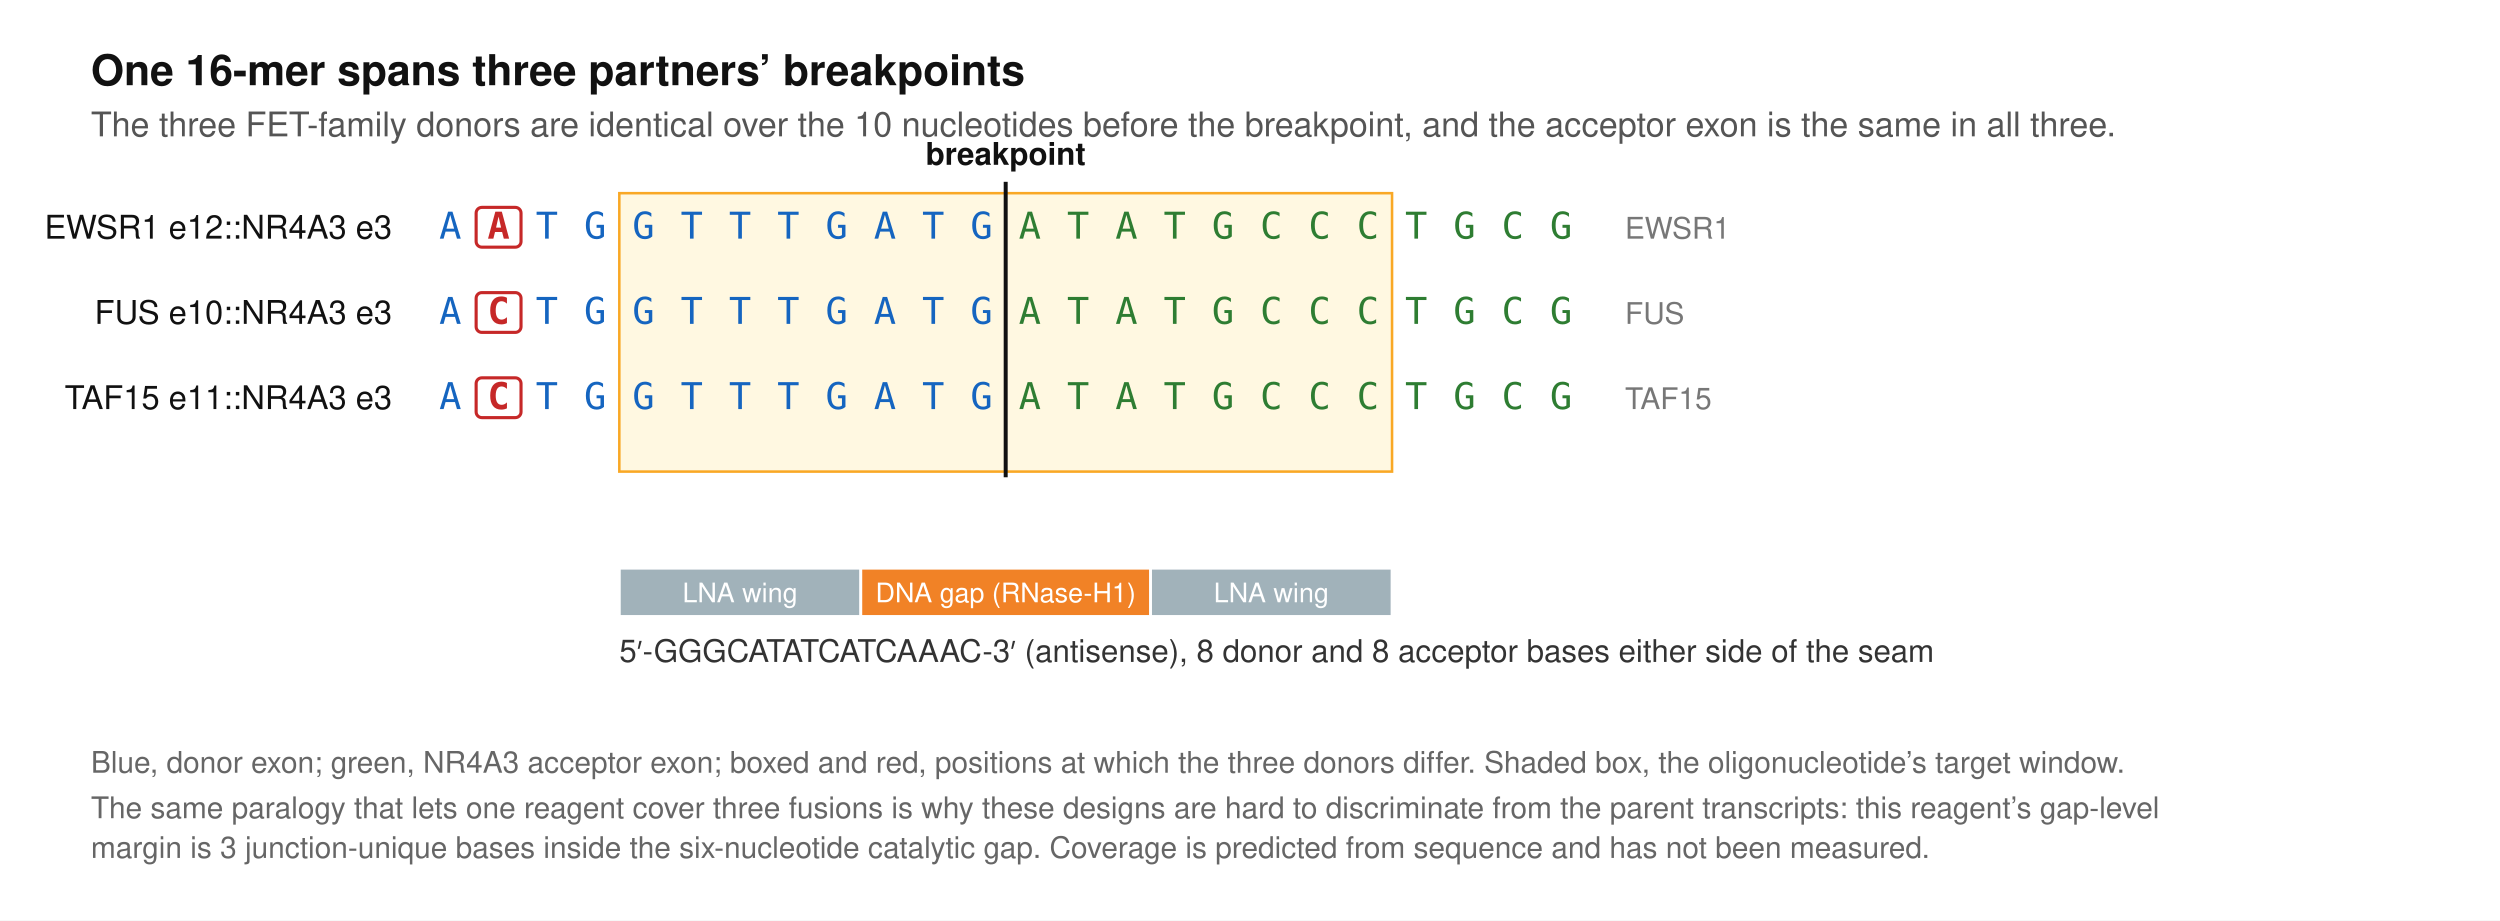
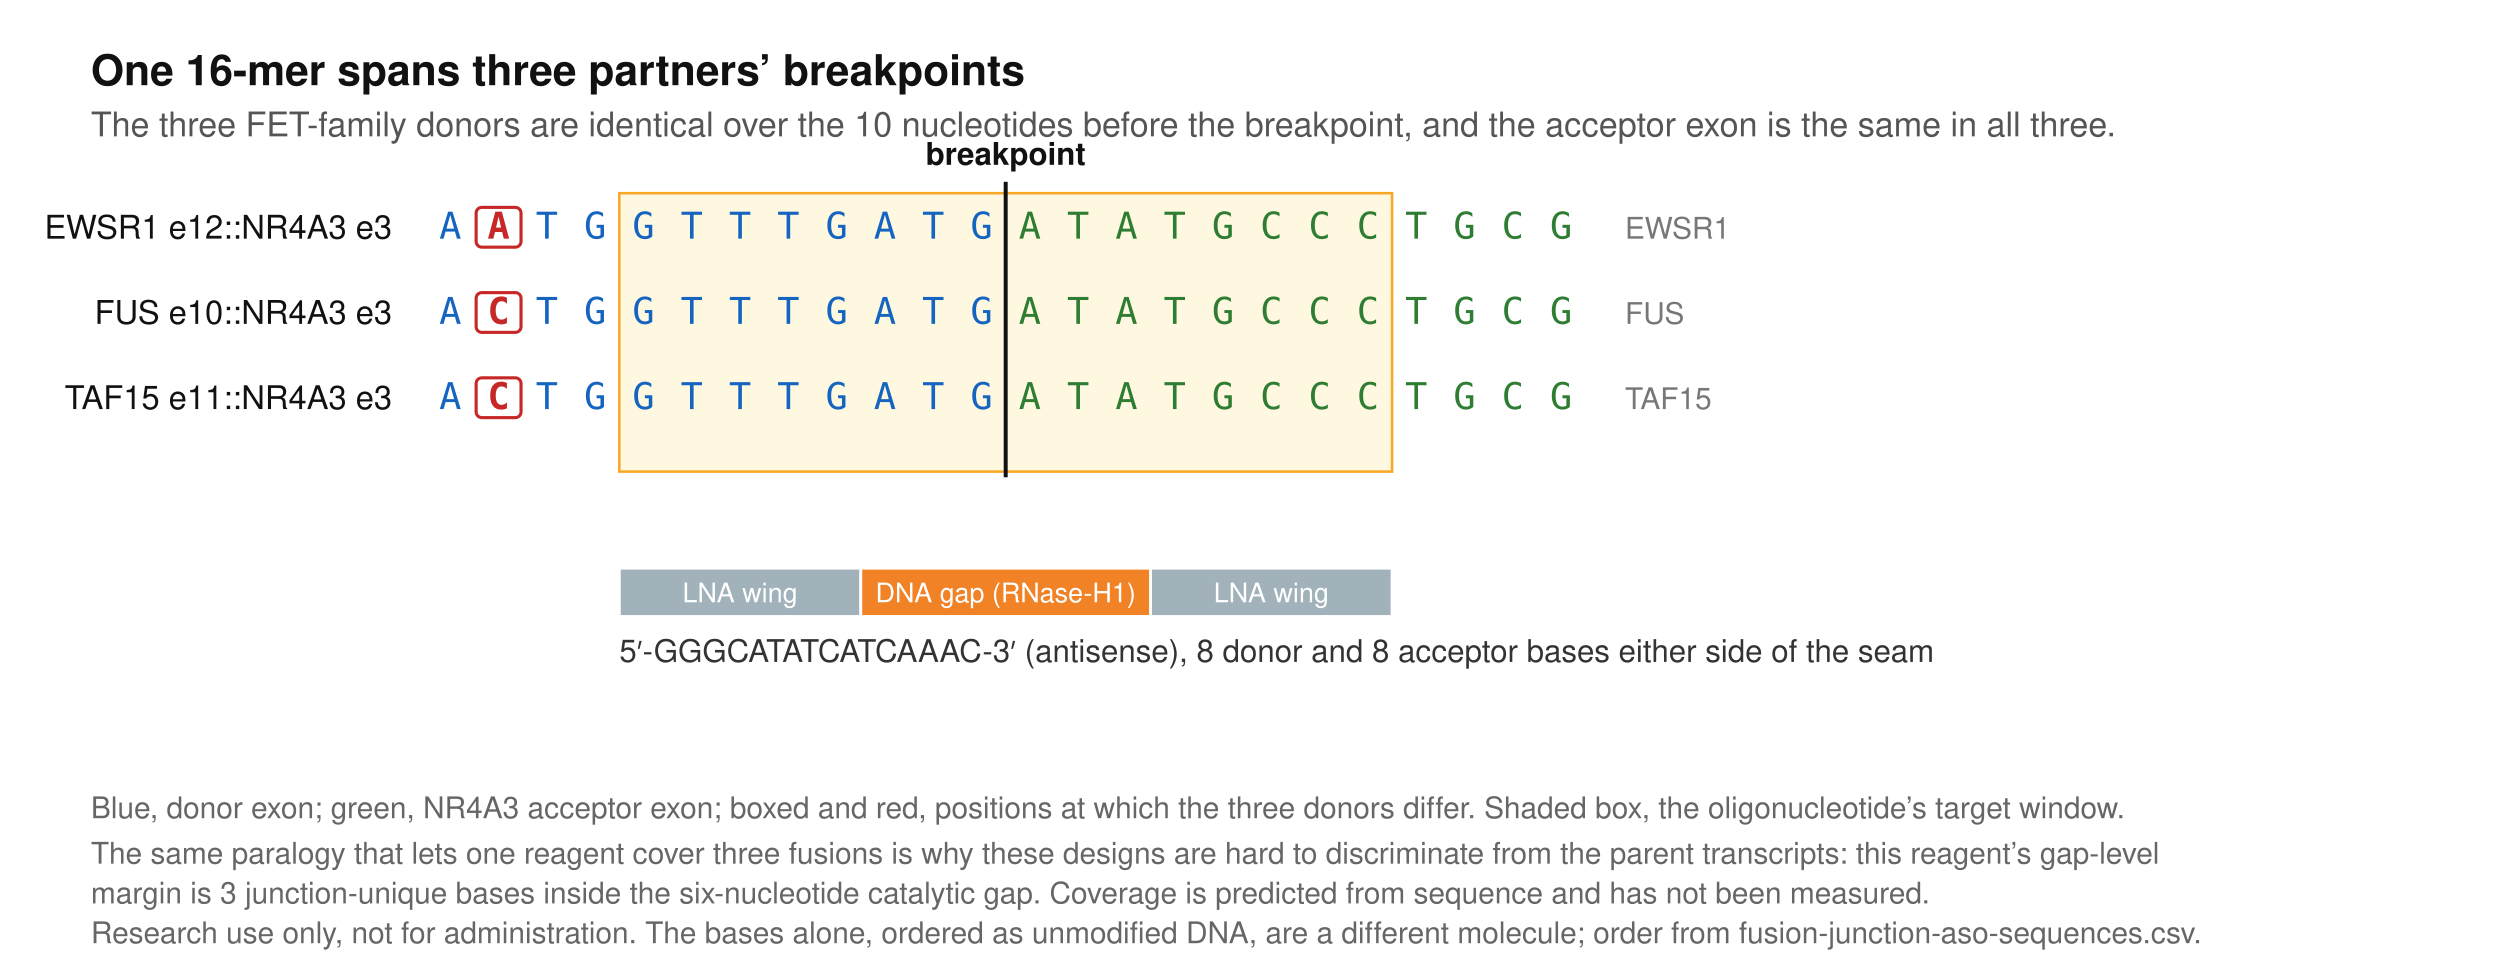
- <svg xmlns="http://www.w3.org/2000/svg" width="880" height="324" viewBox="0 0 880 324" font-family="Helvetica,Arial,sans-serif">
-   <rect width="880" height="324" fill="#ffffff" />
+ <svg xmlns="http://www.w3.org/2000/svg" width="880" height="340" viewBox="0 0 880 340" font-family="Helvetica,Arial,sans-serif">
+   <rect width="880" height="340" fill="#ffffff" />
  <text x="32" y="30" font-size="15" fill="#111" font-weight="600">One 16-mer spans three partners’ breakpoints</text>
  <text x="32" y="48" font-size="12" fill="#555">The three FET-family donors are identical over the 10 nucleotides before the breakpoint, and the acceptor exon is the same in all three.</text>
  <rect x="218" y="68" width="272" height="98" fill="#fff8e1" stroke="#f9a825" stroke-width="0.9" />
  <text x="138" y="84" font-size="11.5" fill="#111" text-anchor="end">EWSR1 e12::NR4A3 e3</text>
  <text x="158.5" y="84" font-size="13" fill="#1565c0" font-family="monospace" font-weight="400" text-anchor="middle">A</text>
  <rect x="167.6" y="73" width="15.8" height="14" rx="2" fill="none" stroke="#c62828" stroke-width="1.1" />
  <text x="175.5" y="84" font-size="13" fill="#c62828" font-family="monospace" font-weight="700" text-anchor="middle">A</text>
  <text x="192.5" y="84" font-size="13" fill="#1565c0" font-family="monospace" font-weight="400" text-anchor="middle">T</text>
  <text x="209.5" y="84" font-size="13" fill="#1565c0" font-family="monospace" font-weight="400" text-anchor="middle">G</text>
  <text x="226.5" y="84" font-size="13" fill="#1565c0" font-family="monospace" font-weight="400" text-anchor="middle">G</text>
  <text x="243.5" y="84" font-size="13" fill="#1565c0" font-family="monospace" font-weight="400" text-anchor="middle">T</text>
  <text x="260.5" y="84" font-size="13" fill="#1565c0" font-family="monospace" font-weight="400" text-anchor="middle">T</text>
  <text x="277.5" y="84" font-size="13" fill="#1565c0" font-family="monospace" font-weight="400" text-anchor="middle">T</text>
  <text x="294.5" y="84" font-size="13" fill="#1565c0" font-family="monospace" font-weight="400" text-anchor="middle">G</text>
  <text x="311.5" y="84" font-size="13" fill="#1565c0" font-family="monospace" font-weight="400" text-anchor="middle">A</text>
  <text x="328.5" y="84" font-size="13" fill="#1565c0" font-family="monospace" font-weight="400" text-anchor="middle">T</text>
  <text x="345.5" y="84" font-size="13" fill="#1565c0" font-family="monospace" font-weight="400" text-anchor="middle">G</text>
  <text x="362.5" y="84" font-size="13" fill="#2e7d32" font-family="monospace" font-weight="400" text-anchor="middle">A</text>
  <text x="379.5" y="84" font-size="13" fill="#2e7d32" font-family="monospace" font-weight="400" text-anchor="middle">T</text>
  <text x="396.5" y="84" font-size="13" fill="#2e7d32" font-family="monospace" font-weight="400" text-anchor="middle">A</text>
  <text x="413.5" y="84" font-size="13" fill="#2e7d32" font-family="monospace" font-weight="400" text-anchor="middle">T</text>
  <text x="430.5" y="84" font-size="13" fill="#2e7d32" font-family="monospace" font-weight="400" text-anchor="middle">G</text>
  <text x="447.5" y="84" font-size="13" fill="#2e7d32" font-family="monospace" font-weight="400" text-anchor="middle">C</text>
  <text x="464.5" y="84" font-size="13" fill="#2e7d32" font-family="monospace" font-weight="400" text-anchor="middle">C</text>
  <text x="481.5" y="84" font-size="13" fill="#2e7d32" font-family="monospace" font-weight="400" text-anchor="middle">C</text>
  <text x="498.5" y="84" font-size="13" fill="#2e7d32" font-family="monospace" font-weight="400" text-anchor="middle">T</text>
  <text x="515.5" y="84" font-size="13" fill="#2e7d32" font-family="monospace" font-weight="400" text-anchor="middle">G</text>
  <text x="532.5" y="84" font-size="13" fill="#2e7d32" font-family="monospace" font-weight="400" text-anchor="middle">C</text>
  <text x="549.5" y="84" font-size="13" fill="#2e7d32" font-family="monospace" font-weight="400" text-anchor="middle">G</text>
  <text x="572" y="84" font-size="10.5" fill="#777">EWSR1</text>
  <text x="138" y="114" font-size="11.5" fill="#111" text-anchor="end">FUS e10::NR4A3 e3</text>
  <text x="158.5" y="114" font-size="13" fill="#1565c0" font-family="monospace" font-weight="400" text-anchor="middle">A</text>
  <rect x="167.6" y="103" width="15.8" height="14" rx="2" fill="none" stroke="#c62828" stroke-width="1.1" />
  <text x="175.5" y="114" font-size="13" fill="#c62828" font-family="monospace" font-weight="700" text-anchor="middle">C</text>
  <text x="192.5" y="114" font-size="13" fill="#1565c0" font-family="monospace" font-weight="400" text-anchor="middle">T</text>
  <text x="209.5" y="114" font-size="13" fill="#1565c0" font-family="monospace" font-weight="400" text-anchor="middle">G</text>
  <text x="226.5" y="114" font-size="13" fill="#1565c0" font-family="monospace" font-weight="400" text-anchor="middle">G</text>
  <text x="243.5" y="114" font-size="13" fill="#1565c0" font-family="monospace" font-weight="400" text-anchor="middle">T</text>
  <text x="260.5" y="114" font-size="13" fill="#1565c0" font-family="monospace" font-weight="400" text-anchor="middle">T</text>
  <text x="277.5" y="114" font-size="13" fill="#1565c0" font-family="monospace" font-weight="400" text-anchor="middle">T</text>
  <text x="294.5" y="114" font-size="13" fill="#1565c0" font-family="monospace" font-weight="400" text-anchor="middle">G</text>
  <text x="311.5" y="114" font-size="13" fill="#1565c0" font-family="monospace" font-weight="400" text-anchor="middle">A</text>
  <text x="328.5" y="114" font-size="13" fill="#1565c0" font-family="monospace" font-weight="400" text-anchor="middle">T</text>
  <text x="345.5" y="114" font-size="13" fill="#1565c0" font-family="monospace" font-weight="400" text-anchor="middle">G</text>
  <text x="362.5" y="114" font-size="13" fill="#2e7d32" font-family="monospace" font-weight="400" text-anchor="middle">A</text>
  <text x="379.5" y="114" font-size="13" fill="#2e7d32" font-family="monospace" font-weight="400" text-anchor="middle">T</text>
  <text x="396.5" y="114" font-size="13" fill="#2e7d32" font-family="monospace" font-weight="400" text-anchor="middle">A</text>
  <text x="413.5" y="114" font-size="13" fill="#2e7d32" font-family="monospace" font-weight="400" text-anchor="middle">T</text>
  <text x="430.5" y="114" font-size="13" fill="#2e7d32" font-family="monospace" font-weight="400" text-anchor="middle">G</text>
  <text x="447.5" y="114" font-size="13" fill="#2e7d32" font-family="monospace" font-weight="400" text-anchor="middle">C</text>
  <text x="464.5" y="114" font-size="13" fill="#2e7d32" font-family="monospace" font-weight="400" text-anchor="middle">C</text>
  <text x="481.5" y="114" font-size="13" fill="#2e7d32" font-family="monospace" font-weight="400" text-anchor="middle">C</text>
  <text x="498.5" y="114" font-size="13" fill="#2e7d32" font-family="monospace" font-weight="400" text-anchor="middle">T</text>
  <text x="515.5" y="114" font-size="13" fill="#2e7d32" font-family="monospace" font-weight="400" text-anchor="middle">G</text>
  <text x="532.5" y="114" font-size="13" fill="#2e7d32" font-family="monospace" font-weight="400" text-anchor="middle">C</text>
  <text x="549.5" y="114" font-size="13" fill="#2e7d32" font-family="monospace" font-weight="400" text-anchor="middle">G</text>
  <text x="572" y="114" font-size="10.5" fill="#777">FUS</text>
  <text x="138" y="144" font-size="11.5" fill="#111" text-anchor="end">TAF15 e11::NR4A3 e3</text>
  <text x="158.5" y="144" font-size="13" fill="#1565c0" font-family="monospace" font-weight="400" text-anchor="middle">A</text>
  <rect x="167.6" y="133" width="15.8" height="14" rx="2" fill="none" stroke="#c62828" stroke-width="1.1" />
  <text x="175.5" y="144" font-size="13" fill="#c62828" font-family="monospace" font-weight="700" text-anchor="middle">C</text>
  <text x="192.5" y="144" font-size="13" fill="#1565c0" font-family="monospace" font-weight="400" text-anchor="middle">T</text>
  <text x="209.5" y="144" font-size="13" fill="#1565c0" font-family="monospace" font-weight="400" text-anchor="middle">G</text>
  <text x="226.5" y="144" font-size="13" fill="#1565c0" font-family="monospace" font-weight="400" text-anchor="middle">G</text>
  <text x="243.5" y="144" font-size="13" fill="#1565c0" font-family="monospace" font-weight="400" text-anchor="middle">T</text>
  <text x="260.5" y="144" font-size="13" fill="#1565c0" font-family="monospace" font-weight="400" text-anchor="middle">T</text>
  <text x="277.5" y="144" font-size="13" fill="#1565c0" font-family="monospace" font-weight="400" text-anchor="middle">T</text>
  <text x="294.5" y="144" font-size="13" fill="#1565c0" font-family="monospace" font-weight="400" text-anchor="middle">G</text>
  <text x="311.5" y="144" font-size="13" fill="#1565c0" font-family="monospace" font-weight="400" text-anchor="middle">A</text>
  <text x="328.5" y="144" font-size="13" fill="#1565c0" font-family="monospace" font-weight="400" text-anchor="middle">T</text>
  <text x="345.5" y="144" font-size="13" fill="#1565c0" font-family="monospace" font-weight="400" text-anchor="middle">G</text>
  <text x="362.5" y="144" font-size="13" fill="#2e7d32" font-family="monospace" font-weight="400" text-anchor="middle">A</text>
  <text x="379.5" y="144" font-size="13" fill="#2e7d32" font-family="monospace" font-weight="400" text-anchor="middle">T</text>
  <text x="396.5" y="144" font-size="13" fill="#2e7d32" font-family="monospace" font-weight="400" text-anchor="middle">A</text>
  <text x="413.5" y="144" font-size="13" fill="#2e7d32" font-family="monospace" font-weight="400" text-anchor="middle">T</text>
  <text x="430.5" y="144" font-size="13" fill="#2e7d32" font-family="monospace" font-weight="400" text-anchor="middle">G</text>
  <text x="447.5" y="144" font-size="13" fill="#2e7d32" font-family="monospace" font-weight="400" text-anchor="middle">C</text>
  <text x="464.5" y="144" font-size="13" fill="#2e7d32" font-family="monospace" font-weight="400" text-anchor="middle">C</text>
  <text x="481.5" y="144" font-size="13" fill="#2e7d32" font-family="monospace" font-weight="400" text-anchor="middle">C</text>
  <text x="498.5" y="144" font-size="13" fill="#2e7d32" font-family="monospace" font-weight="400" text-anchor="middle">T</text>
  <text x="515.5" y="144" font-size="13" fill="#2e7d32" font-family="monospace" font-weight="400" text-anchor="middle">G</text>
  <text x="532.5" y="144" font-size="13" fill="#2e7d32" font-family="monospace" font-weight="400" text-anchor="middle">C</text>
  <text x="549.5" y="144" font-size="13" fill="#2e7d32" font-family="monospace" font-weight="400" text-anchor="middle">G</text>
  <text x="572" y="144" font-size="10.5" fill="#777">TAF15</text>
  <line x1="354" y1="64" x2="354" y2="168" stroke="#111" stroke-width="1.4" />
  <text x="354" y="58" font-size="11" fill="#111" text-anchor="middle" font-weight="600">breakpoint</text>
  <rect x="218" y="200" width="85" height="17" fill="#90a4ae" opacity="0.85" stroke="#ffffff" />
  <text x="260.5" y="212" font-size="9.5" fill="#ffffff" text-anchor="middle">LNA wing</text>
  <rect x="303" y="200" width="102" height="17" fill="#ef6c00" opacity="0.85" stroke="#ffffff" />
  <text x="354.0" y="212" font-size="9.5" fill="#ffffff" text-anchor="middle">DNA gap (RNase-H1)</text>
  <rect x="405" y="200" width="85" height="17" fill="#90a4ae" opacity="0.85" stroke="#ffffff" />
  <text x="447.5" y="212" font-size="9.5" fill="#ffffff" text-anchor="middle">LNA wing</text>
  <text x="218" y="233" font-size="11" fill="#333">5′-GGGCATATCATCAAAC-3′ (antisense), 8 donor and 8 acceptor bases either side of the seam</text>
-   <text x="32" y="272" font-size="10.5" fill="#666">Blue, donor exon; green, NR4A3 acceptor exon; boxed and red, positions at which the three donors differ. Shaded box, the oligonucleotide’s target window.</text>
-   <text x="32" y="288" font-size="10.5" fill="#666">The same paralogy that lets one reagent cover three fusions is why these designs are hard to discriminate from the parent transcripts: this reagent’s gap-level</text>
-   <text x="32" y="302" font-size="10.5" fill="#666">margin is 3 junction-unique bases inside the six-nucleotide catalytic gap. Coverage is predicted from sequence and has not been measured.</text>
+   <text x="32" y="288" font-size="10.5" fill="#666">Blue, donor exon; green, NR4A3 acceptor exon; boxed and red, positions at which the three donors differ. Shaded box, the oligonucleotide’s target window.</text>
+   <text x="32" y="304" font-size="10.5" fill="#666">The same paralogy that lets one reagent cover three fusions is why these designs are hard to discriminate from the parent transcripts: this reagent’s gap-level</text>
+   <text x="32" y="318" font-size="10.5" fill="#666">margin is 3 junction-unique bases inside the six-nucleotide catalytic gap. Coverage is predicted from sequence and has not been measured.</text>
+   <text x="32" y="332" font-size="10.5" fill="#666">Research use only, not for administration. The bases alone, ordered as unmodified DNA, are a different molecule; order from fusion-junction-aso-sequences.csv.</text>
</svg>
